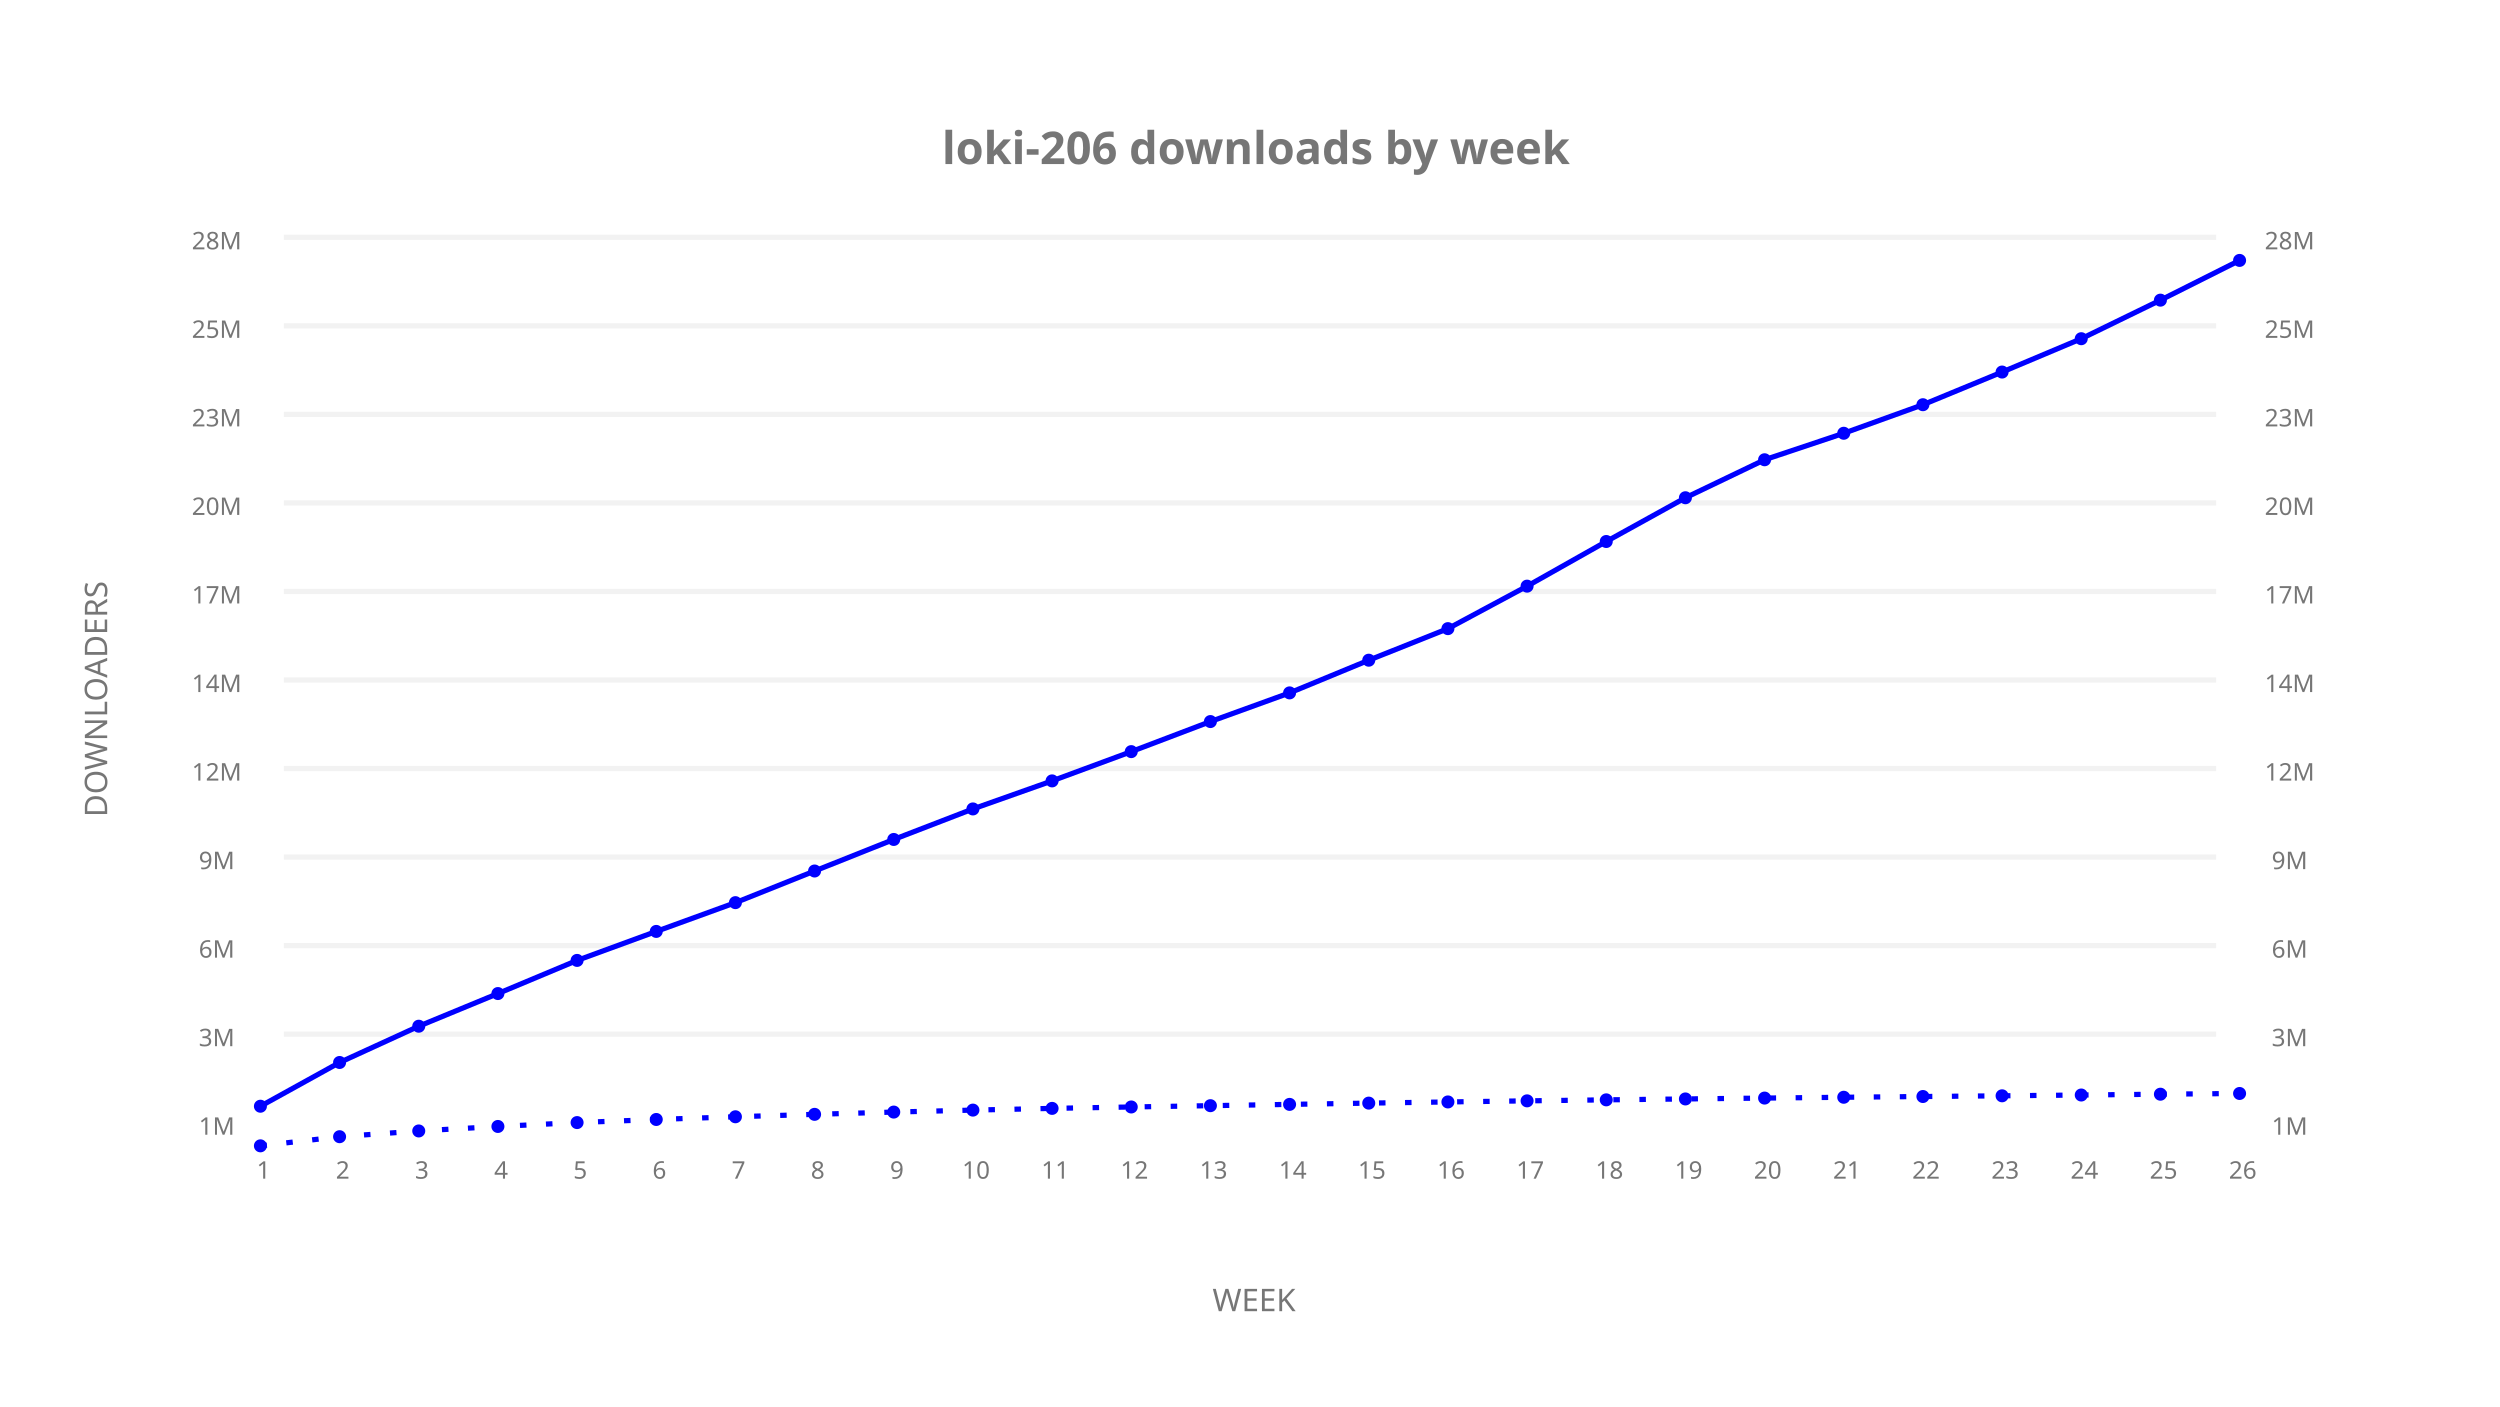
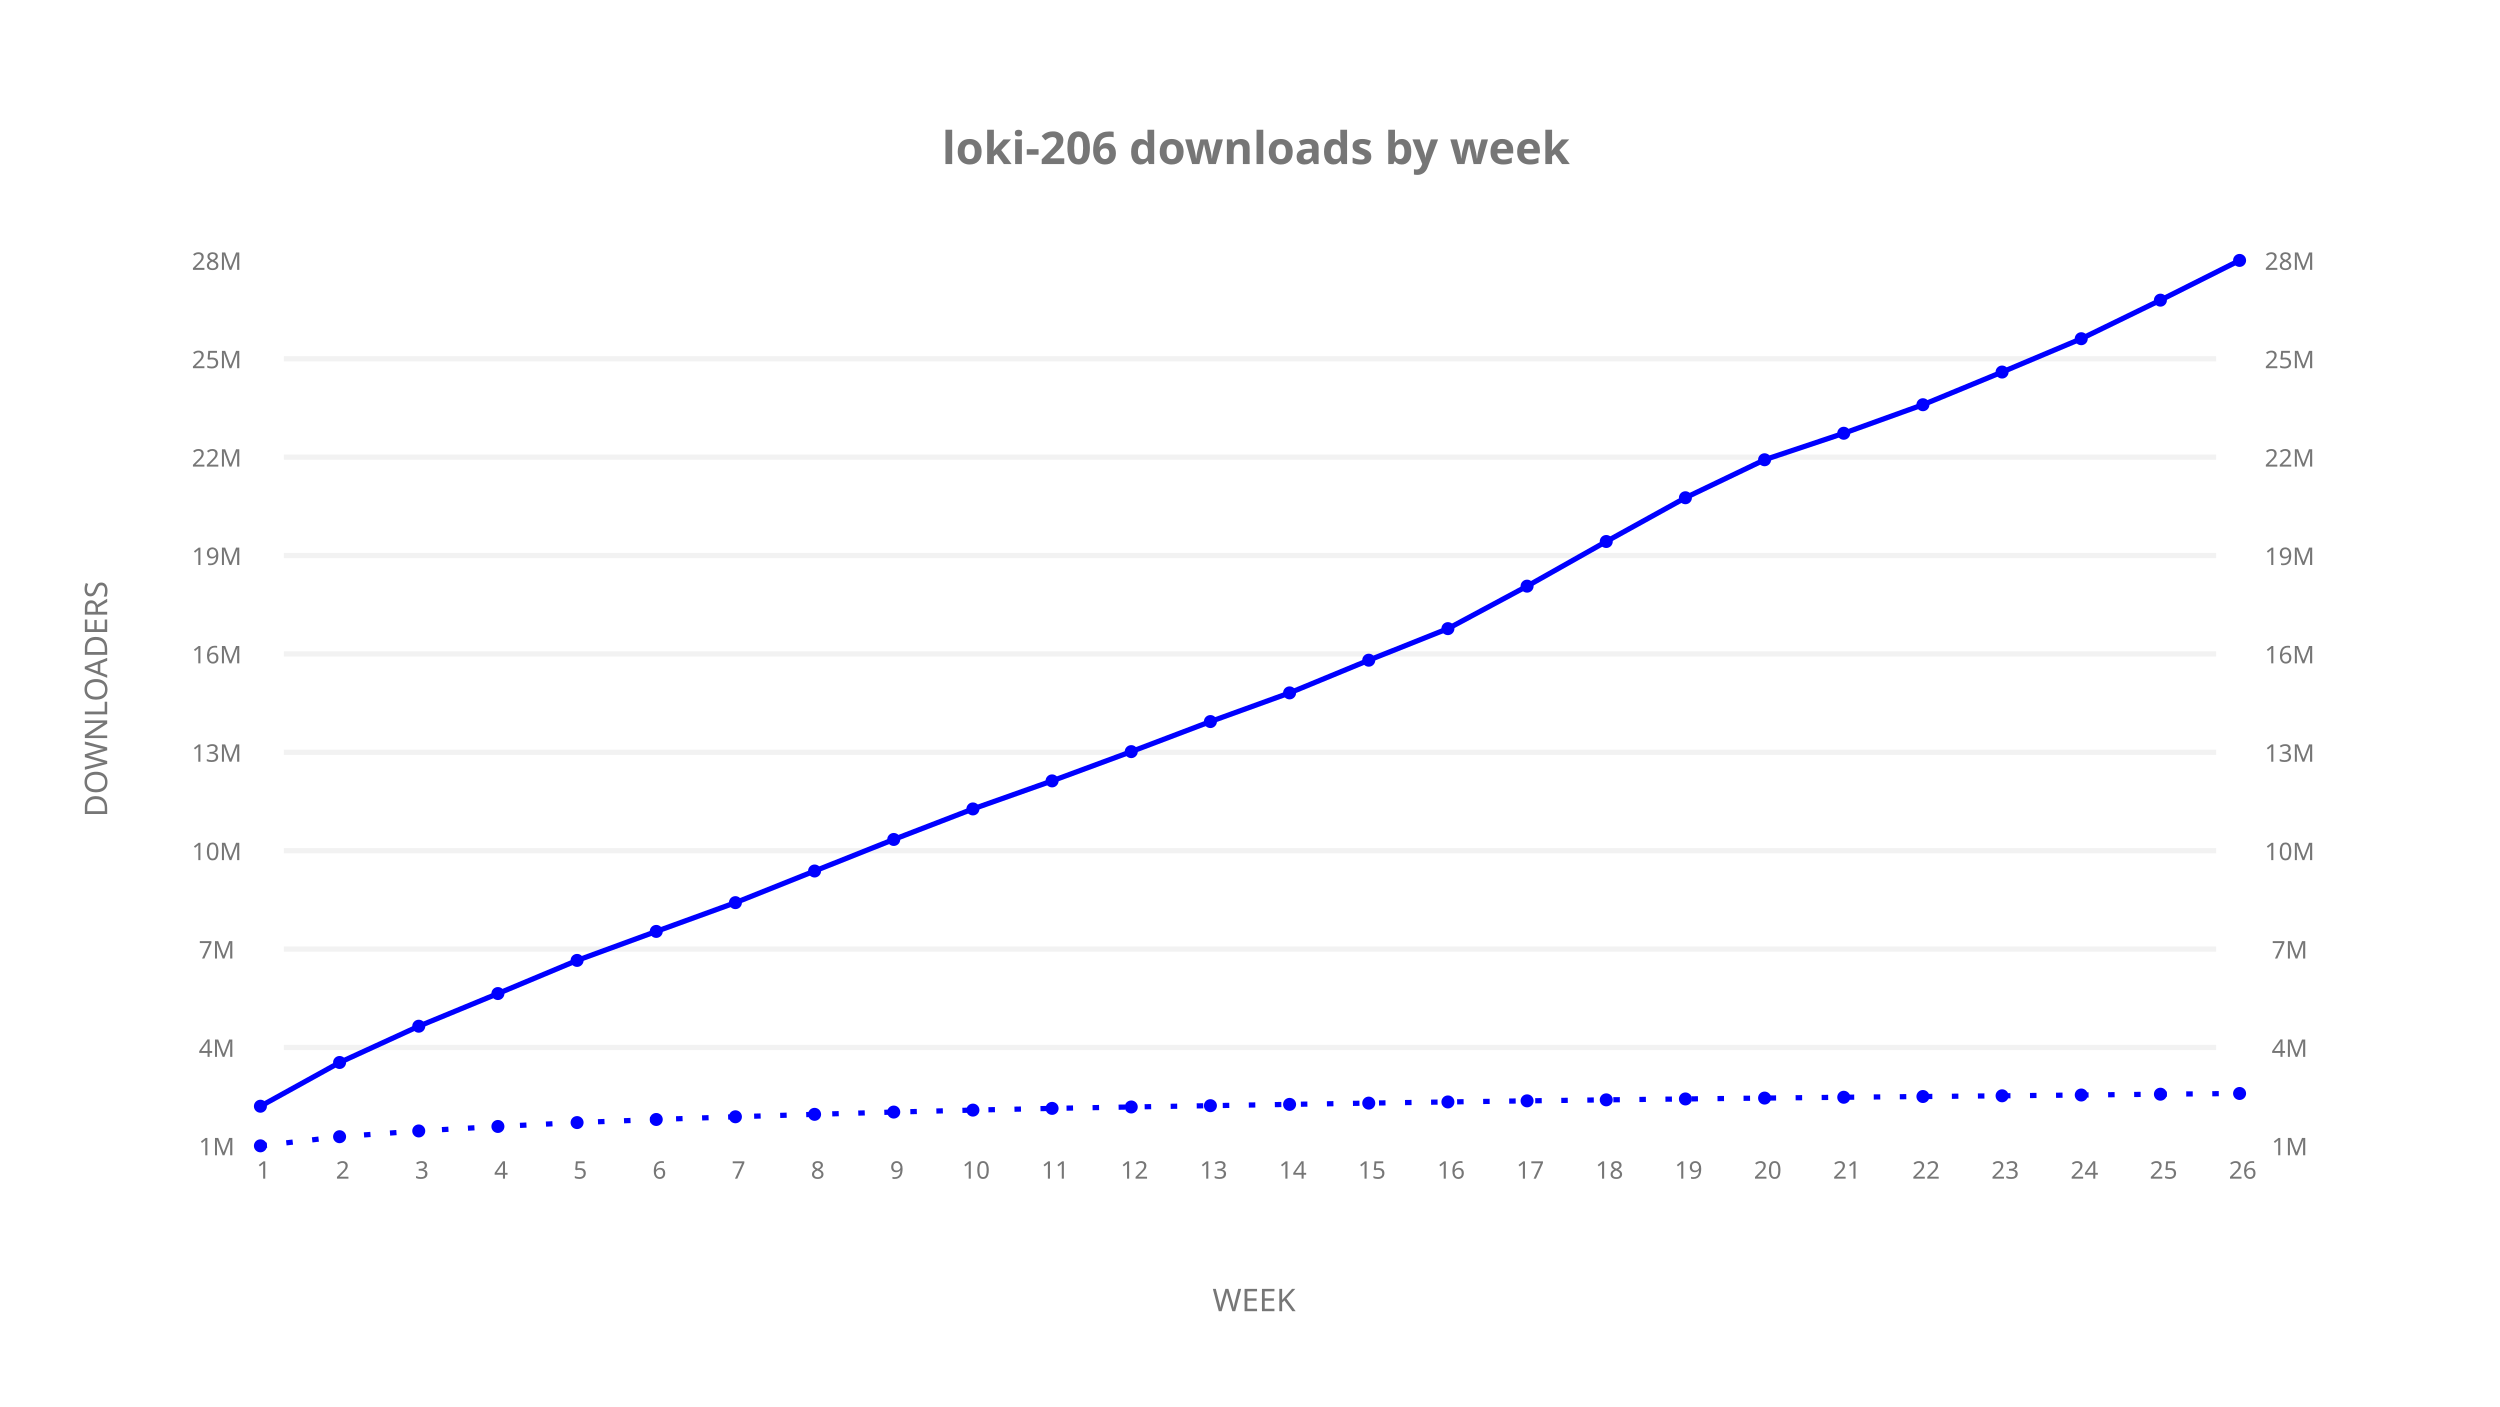
<svg xmlns="http://www.w3.org/2000/svg" xml:space="preserve" id="loki-206-downloads-by-week-loki-206-week" x="0px" y="0px" width="1920px" height="1080px" viewBox="0 0 1920 1080" enable-background="new 0 0 1920 1080" role="img">
  <g id="annotations">
    <text x="960" y="126" font-family="Atkinson Hyperlegible" font-size="26pt" text-anchor="middle" text-align="center" font-weight="600" font-style="normal" style="fill:rgb(118,118,118); fill-opacity:1; stroke:rgb(118,118,118); stroke-opacity:0; stroke-width:0.5"> loki-206 downloads by week</text>
    <g id="axes-lines">
      <text x="960" y="1007" font-family="Atkinson Hyperlegible" font-size="18pt" text-anchor="middle" text-align="center" font-weight="500" font-style="normal" style="fill:rgb(118,118,118); fill-opacity:1; stroke:rgb(118,118,118); stroke-opacity:0; stroke-width:0.5"> WEEK</text>
      <text x="73" y="540" font-family="Atkinson Hyperlegible" font-size="18pt" text-anchor="middle" text-align="center" dominant-baseline="central" font-weight="500" font-style="normal" style="fill:rgb(118,118,118); fill-opacity:1; stroke:rgb(118,118,118); stroke-opacity:0; stroke-width:0.5" transform="rotate(-90,73,540)"> DOWNLOADERS</text>
    </g>
    <g id="tic-y-label-lines">
-       <line x1="218" y1="794.242" x2="1702" y2="794.242" style="fill:rgb(0,0,255); fill-opacity:0; stroke:rgb(242,242,242); stroke-opacity:1; stroke-width:4" />
-       <line x1="218" y1="726.242" x2="1702" y2="726.242" style="fill:rgb(0,0,255); fill-opacity:0; stroke:rgb(242,242,242); stroke-opacity:1; stroke-width:4" />
-       <line x1="218" y1="658.242" x2="1702" y2="658.242" style="fill:rgb(0,0,255); fill-opacity:0; stroke:rgb(242,242,242); stroke-opacity:1; stroke-width:4" />
-       <line x1="218" y1="590.242" x2="1702" y2="590.242" style="fill:rgb(0,0,255); fill-opacity:0; stroke:rgb(242,242,242); stroke-opacity:1; stroke-width:4" />
-       <line x1="218" y1="522.242" x2="1702" y2="522.242" style="fill:rgb(0,0,255); fill-opacity:0; stroke:rgb(242,242,242); stroke-opacity:1; stroke-width:4" />
-       <line x1="218" y1="454.242" x2="1702" y2="454.242" style="fill:rgb(0,0,255); fill-opacity:0; stroke:rgb(242,242,242); stroke-opacity:1; stroke-width:4" />
-       <line x1="218" y1="386.242" x2="1702" y2="386.242" style="fill:rgb(0,0,255); fill-opacity:0; stroke:rgb(242,242,242); stroke-opacity:1; stroke-width:4" />
-       <line x1="218" y1="318.242" x2="1702" y2="318.242" style="fill:rgb(0,0,255); fill-opacity:0; stroke:rgb(242,242,242); stroke-opacity:1; stroke-width:4" />
-       <line x1="218" y1="250.242" x2="1702" y2="250.242" style="fill:rgb(0,0,255); fill-opacity:0; stroke:rgb(242,242,242); stroke-opacity:1; stroke-width:4" />
-       <line x1="218" y1="182.242" x2="1702" y2="182.242" style="fill:rgb(0,0,255); fill-opacity:0; stroke:rgb(242,242,242); stroke-opacity:1; stroke-width:4" />
+       <line x1="218" y1="804.444" x2="1702" y2="804.444" style="fill:rgb(0,0,255); fill-opacity:0; stroke:rgb(242,242,242); stroke-opacity:1; stroke-width:4" />
+       <line x1="218" y1="728.889" x2="1702" y2="728.889" style="fill:rgb(0,0,255); fill-opacity:0; stroke:rgb(242,242,242); stroke-opacity:1; stroke-width:4" />
+       <line x1="218" y1="653.333" x2="1702" y2="653.333" style="fill:rgb(0,0,255); fill-opacity:0; stroke:rgb(242,242,242); stroke-opacity:1; stroke-width:4" />
+       <line x1="218" y1="577.778" x2="1702" y2="577.778" style="fill:rgb(0,0,255); fill-opacity:0; stroke:rgb(242,242,242); stroke-opacity:1; stroke-width:4" />
+       <line x1="218" y1="502.222" x2="1702" y2="502.222" style="fill:rgb(0,0,255); fill-opacity:0; stroke:rgb(242,242,242); stroke-opacity:1; stroke-width:4" />
+       <line x1="218" y1="426.667" x2="1702" y2="426.667" style="fill:rgb(0,0,255); fill-opacity:0; stroke:rgb(242,242,242); stroke-opacity:1; stroke-width:4" />
+       <line x1="218" y1="351.111" x2="1702" y2="351.111" style="fill:rgb(0,0,255); fill-opacity:0; stroke:rgb(242,242,242); stroke-opacity:1; stroke-width:4" />
+       <line x1="218" y1="275.556" x2="1702" y2="275.556" style="fill:rgb(0,0,255); fill-opacity:0; stroke:rgb(242,242,242); stroke-opacity:1; stroke-width:4" />
    </g>
    <g id="tic-x-labels">
      <text x="200" y="898" font-family="Atkinson Hyperlegible" font-size="14pt" text-anchor="middle" text-align="center" dominant-baseline="central" font-weight="400" font-style="normal" style="fill:rgb(118,118,118); fill-opacity:1; stroke:rgb(118,118,118); stroke-opacity:0; stroke-width:0.5"> 1</text>
      <text x="260.8" y="898" font-family="Atkinson Hyperlegible" font-size="14pt" text-anchor="middle" text-align="center" dominant-baseline="central" font-weight="400" font-style="normal" style="fill:rgb(118,118,118); fill-opacity:1; stroke:rgb(118,118,118); stroke-opacity:0; stroke-width:0.5"> 2</text>
      <text x="321.6" y="898" font-family="Atkinson Hyperlegible" font-size="14pt" text-anchor="middle" text-align="center" dominant-baseline="central" font-weight="400" font-style="normal" style="fill:rgb(118,118,118); fill-opacity:1; stroke:rgb(118,118,118); stroke-opacity:0; stroke-width:0.5"> 3</text>
      <text x="382.4" y="898" font-family="Atkinson Hyperlegible" font-size="14pt" text-anchor="middle" text-align="center" dominant-baseline="central" font-weight="400" font-style="normal" style="fill:rgb(118,118,118); fill-opacity:1; stroke:rgb(118,118,118); stroke-opacity:0; stroke-width:0.5"> 4</text>
      <text x="443.2" y="898" font-family="Atkinson Hyperlegible" font-size="14pt" text-anchor="middle" text-align="center" dominant-baseline="central" font-weight="400" font-style="normal" style="fill:rgb(118,118,118); fill-opacity:1; stroke:rgb(118,118,118); stroke-opacity:0; stroke-width:0.5"> 5</text>
      <text x="504" y="898" font-family="Atkinson Hyperlegible" font-size="14pt" text-anchor="middle" text-align="center" dominant-baseline="central" font-weight="400" font-style="normal" style="fill:rgb(118,118,118); fill-opacity:1; stroke:rgb(118,118,118); stroke-opacity:0; stroke-width:0.5"> 6</text>
      <text x="564.8" y="898" font-family="Atkinson Hyperlegible" font-size="14pt" text-anchor="middle" text-align="center" dominant-baseline="central" font-weight="400" font-style="normal" style="fill:rgb(118,118,118); fill-opacity:1; stroke:rgb(118,118,118); stroke-opacity:0; stroke-width:0.5"> 7</text>
      <text x="625.6" y="898" font-family="Atkinson Hyperlegible" font-size="14pt" text-anchor="middle" text-align="center" dominant-baseline="central" font-weight="400" font-style="normal" style="fill:rgb(118,118,118); fill-opacity:1; stroke:rgb(118,118,118); stroke-opacity:0; stroke-width:0.5"> 8</text>
      <text x="686.4" y="898" font-family="Atkinson Hyperlegible" font-size="14pt" text-anchor="middle" text-align="center" dominant-baseline="central" font-weight="400" font-style="normal" style="fill:rgb(118,118,118); fill-opacity:1; stroke:rgb(118,118,118); stroke-opacity:0; stroke-width:0.5"> 9</text>
      <text x="747.2" y="898" font-family="Atkinson Hyperlegible" font-size="14pt" text-anchor="middle" text-align="center" dominant-baseline="central" font-weight="400" font-style="normal" style="fill:rgb(118,118,118); fill-opacity:1; stroke:rgb(118,118,118); stroke-opacity:0; stroke-width:0.5"> 10</text>
      <text x="808" y="898" font-family="Atkinson Hyperlegible" font-size="14pt" text-anchor="middle" text-align="center" dominant-baseline="central" font-weight="400" font-style="normal" style="fill:rgb(118,118,118); fill-opacity:1; stroke:rgb(118,118,118); stroke-opacity:0; stroke-width:0.5"> 11</text>
      <text x="868.8" y="898" font-family="Atkinson Hyperlegible" font-size="14pt" text-anchor="middle" text-align="center" dominant-baseline="central" font-weight="400" font-style="normal" style="fill:rgb(118,118,118); fill-opacity:1; stroke:rgb(118,118,118); stroke-opacity:0; stroke-width:0.5"> 12</text>
      <text x="929.6" y="898" font-family="Atkinson Hyperlegible" font-size="14pt" text-anchor="middle" text-align="center" dominant-baseline="central" font-weight="400" font-style="normal" style="fill:rgb(118,118,118); fill-opacity:1; stroke:rgb(118,118,118); stroke-opacity:0; stroke-width:0.5"> 13</text>
      <text x="990.4" y="898" font-family="Atkinson Hyperlegible" font-size="14pt" text-anchor="middle" text-align="center" dominant-baseline="central" font-weight="400" font-style="normal" style="fill:rgb(118,118,118); fill-opacity:1; stroke:rgb(118,118,118); stroke-opacity:0; stroke-width:0.5"> 14</text>
      <text x="1051.2" y="898" font-family="Atkinson Hyperlegible" font-size="14pt" text-anchor="middle" text-align="center" dominant-baseline="central" font-weight="400" font-style="normal" style="fill:rgb(118,118,118); fill-opacity:1; stroke:rgb(118,118,118); stroke-opacity:0; stroke-width:0.5"> 15</text>
      <text x="1112" y="898" font-family="Atkinson Hyperlegible" font-size="14pt" text-anchor="middle" text-align="center" dominant-baseline="central" font-weight="400" font-style="normal" style="fill:rgb(118,118,118); fill-opacity:1; stroke:rgb(118,118,118); stroke-opacity:0; stroke-width:0.5"> 16</text>
      <text x="1172.8" y="898" font-family="Atkinson Hyperlegible" font-size="14pt" text-anchor="middle" text-align="center" dominant-baseline="central" font-weight="400" font-style="normal" style="fill:rgb(118,118,118); fill-opacity:1; stroke:rgb(118,118,118); stroke-opacity:0; stroke-width:0.5"> 17</text>
      <text x="1233.6" y="898" font-family="Atkinson Hyperlegible" font-size="14pt" text-anchor="middle" text-align="center" dominant-baseline="central" font-weight="400" font-style="normal" style="fill:rgb(118,118,118); fill-opacity:1; stroke:rgb(118,118,118); stroke-opacity:0; stroke-width:0.5"> 18</text>
      <text x="1294.4" y="898" font-family="Atkinson Hyperlegible" font-size="14pt" text-anchor="middle" text-align="center" dominant-baseline="central" font-weight="400" font-style="normal" style="fill:rgb(118,118,118); fill-opacity:1; stroke:rgb(118,118,118); stroke-opacity:0; stroke-width:0.5"> 19</text>
      <text x="1355.2" y="898" font-family="Atkinson Hyperlegible" font-size="14pt" text-anchor="middle" text-align="center" dominant-baseline="central" font-weight="400" font-style="normal" style="fill:rgb(118,118,118); fill-opacity:1; stroke:rgb(118,118,118); stroke-opacity:0; stroke-width:0.5"> 20</text>
      <text x="1416" y="898" font-family="Atkinson Hyperlegible" font-size="14pt" text-anchor="middle" text-align="center" dominant-baseline="central" font-weight="400" font-style="normal" style="fill:rgb(118,118,118); fill-opacity:1; stroke:rgb(118,118,118); stroke-opacity:0; stroke-width:0.5"> 21</text>
      <text x="1476.8" y="898" font-family="Atkinson Hyperlegible" font-size="14pt" text-anchor="middle" text-align="center" dominant-baseline="central" font-weight="400" font-style="normal" style="fill:rgb(118,118,118); fill-opacity:1; stroke:rgb(118,118,118); stroke-opacity:0; stroke-width:0.5"> 22</text>
      <text x="1537.6" y="898" font-family="Atkinson Hyperlegible" font-size="14pt" text-anchor="middle" text-align="center" dominant-baseline="central" font-weight="400" font-style="normal" style="fill:rgb(118,118,118); fill-opacity:1; stroke:rgb(118,118,118); stroke-opacity:0; stroke-width:0.5"> 23</text>
      <text x="1598.4" y="898" font-family="Atkinson Hyperlegible" font-size="14pt" text-anchor="middle" text-align="center" dominant-baseline="central" font-weight="400" font-style="normal" style="fill:rgb(118,118,118); fill-opacity:1; stroke:rgb(118,118,118); stroke-opacity:0; stroke-width:0.5"> 24</text>
      <text x="1659.2" y="898" font-family="Atkinson Hyperlegible" font-size="14pt" text-anchor="middle" text-align="center" dominant-baseline="central" font-weight="400" font-style="normal" style="fill:rgb(118,118,118); fill-opacity:1; stroke:rgb(118,118,118); stroke-opacity:0; stroke-width:0.5"> 25</text>
      <text x="1720" y="898" font-family="Atkinson Hyperlegible" font-size="14pt" text-anchor="middle" text-align="center" dominant-baseline="central" font-weight="400" font-style="normal" style="fill:rgb(118,118,118); fill-opacity:1; stroke:rgb(118,118,118); stroke-opacity:0; stroke-width:0.5"> 26</text>
    </g>
    <g id="tic-y-labels">
-       <text x="164" y="864.242" font-family="Atkinson Hyperlegible" font-size="14pt" text-anchor="middle" text-align="center" dominant-baseline="central" font-weight="400" font-style="normal" style="fill:rgb(118,118,118); fill-opacity:1; stroke:rgb(118,118,118); stroke-opacity:0; stroke-width:0.5"> 1M</text>
-       <text x="1756" y="864.242" font-family="Atkinson Hyperlegible" font-size="14pt" text-anchor="middle" text-align="center" dominant-baseline="central" font-weight="400" font-style="normal" style="fill:rgb(118,118,118); fill-opacity:1; stroke:rgb(118,118,118); stroke-opacity:0; stroke-width:0.5"> 1M</text>
-       <text x="164" y="796.242" font-family="Atkinson Hyperlegible" font-size="14pt" text-anchor="middle" text-align="center" dominant-baseline="central" font-weight="400" font-style="normal" style="fill:rgb(118,118,118); fill-opacity:1; stroke:rgb(118,118,118); stroke-opacity:0; stroke-width:0.5"> 3M</text>
-       <text x="1756" y="796.242" font-family="Atkinson Hyperlegible" font-size="14pt" text-anchor="middle" text-align="center" dominant-baseline="central" font-weight="400" font-style="normal" style="fill:rgb(118,118,118); fill-opacity:1; stroke:rgb(118,118,118); stroke-opacity:0; stroke-width:0.5"> 3M</text>
-       <text x="164" y="728.242" font-family="Atkinson Hyperlegible" font-size="14pt" text-anchor="middle" text-align="center" dominant-baseline="central" font-weight="400" font-style="normal" style="fill:rgb(118,118,118); fill-opacity:1; stroke:rgb(118,118,118); stroke-opacity:0; stroke-width:0.5"> 6M</text>
-       <text x="1756" y="728.242" font-family="Atkinson Hyperlegible" font-size="14pt" text-anchor="middle" text-align="center" dominant-baseline="central" font-weight="400" font-style="normal" style="fill:rgb(118,118,118); fill-opacity:1; stroke:rgb(118,118,118); stroke-opacity:0; stroke-width:0.5"> 6M</text>
-       <text x="164" y="660.242" font-family="Atkinson Hyperlegible" font-size="14pt" text-anchor="middle" text-align="center" dominant-baseline="central" font-weight="400" font-style="normal" style="fill:rgb(118,118,118); fill-opacity:1; stroke:rgb(118,118,118); stroke-opacity:0; stroke-width:0.5"> 9M</text>
-       <text x="1756" y="660.242" font-family="Atkinson Hyperlegible" font-size="14pt" text-anchor="middle" text-align="center" dominant-baseline="central" font-weight="400" font-style="normal" style="fill:rgb(118,118,118); fill-opacity:1; stroke:rgb(118,118,118); stroke-opacity:0; stroke-width:0.5"> 9M</text>
-       <text x="164" y="592.242" font-family="Atkinson Hyperlegible" font-size="14pt" text-anchor="middle" text-align="center" dominant-baseline="central" font-weight="400" font-style="normal" style="fill:rgb(118,118,118); fill-opacity:1; stroke:rgb(118,118,118); stroke-opacity:0; stroke-width:0.5"> 12M</text>
-       <text x="1756" y="592.242" font-family="Atkinson Hyperlegible" font-size="14pt" text-anchor="middle" text-align="center" dominant-baseline="central" font-weight="400" font-style="normal" style="fill:rgb(118,118,118); fill-opacity:1; stroke:rgb(118,118,118); stroke-opacity:0; stroke-width:0.5"> 12M</text>
-       <text x="164" y="524.242" font-family="Atkinson Hyperlegible" font-size="14pt" text-anchor="middle" text-align="center" dominant-baseline="central" font-weight="400" font-style="normal" style="fill:rgb(118,118,118); fill-opacity:1; stroke:rgb(118,118,118); stroke-opacity:0; stroke-width:0.5"> 14M</text>
-       <text x="1756" y="524.242" font-family="Atkinson Hyperlegible" font-size="14pt" text-anchor="middle" text-align="center" dominant-baseline="central" font-weight="400" font-style="normal" style="fill:rgb(118,118,118); fill-opacity:1; stroke:rgb(118,118,118); stroke-opacity:0; stroke-width:0.5"> 14M</text>
-       <text x="164" y="456.242" font-family="Atkinson Hyperlegible" font-size="14pt" text-anchor="middle" text-align="center" dominant-baseline="central" font-weight="400" font-style="normal" style="fill:rgb(118,118,118); fill-opacity:1; stroke:rgb(118,118,118); stroke-opacity:0; stroke-width:0.5"> 17M</text>
-       <text x="1756" y="456.242" font-family="Atkinson Hyperlegible" font-size="14pt" text-anchor="middle" text-align="center" dominant-baseline="central" font-weight="400" font-style="normal" style="fill:rgb(118,118,118); fill-opacity:1; stroke:rgb(118,118,118); stroke-opacity:0; stroke-width:0.5"> 17M</text>
-       <text x="164" y="388.242" font-family="Atkinson Hyperlegible" font-size="14pt" text-anchor="middle" text-align="center" dominant-baseline="central" font-weight="400" font-style="normal" style="fill:rgb(118,118,118); fill-opacity:1; stroke:rgb(118,118,118); stroke-opacity:0; stroke-width:0.5"> 20M</text>
-       <text x="1756" y="388.242" font-family="Atkinson Hyperlegible" font-size="14pt" text-anchor="middle" text-align="center" dominant-baseline="central" font-weight="400" font-style="normal" style="fill:rgb(118,118,118); fill-opacity:1; stroke:rgb(118,118,118); stroke-opacity:0; stroke-width:0.5"> 20M</text>
-       <text x="164" y="320.242" font-family="Atkinson Hyperlegible" font-size="14pt" text-anchor="middle" text-align="center" dominant-baseline="central" font-weight="400" font-style="normal" style="fill:rgb(118,118,118); fill-opacity:1; stroke:rgb(118,118,118); stroke-opacity:0; stroke-width:0.5"> 23M</text>
-       <text x="1756" y="320.242" font-family="Atkinson Hyperlegible" font-size="14pt" text-anchor="middle" text-align="center" dominant-baseline="central" font-weight="400" font-style="normal" style="fill:rgb(118,118,118); fill-opacity:1; stroke:rgb(118,118,118); stroke-opacity:0; stroke-width:0.5"> 23M</text>
-       <text x="164" y="252.242" font-family="Atkinson Hyperlegible" font-size="14pt" text-anchor="middle" text-align="center" dominant-baseline="central" font-weight="400" font-style="normal" style="fill:rgb(118,118,118); fill-opacity:1; stroke:rgb(118,118,118); stroke-opacity:0; stroke-width:0.5"> 25M</text>
-       <text x="1756" y="252.242" font-family="Atkinson Hyperlegible" font-size="14pt" text-anchor="middle" text-align="center" dominant-baseline="central" font-weight="400" font-style="normal" style="fill:rgb(118,118,118); fill-opacity:1; stroke:rgb(118,118,118); stroke-opacity:0; stroke-width:0.5"> 25M</text>
-       <text x="164" y="184.242" font-family="Atkinson Hyperlegible" font-size="14pt" text-anchor="middle" text-align="center" dominant-baseline="central" font-weight="400" font-style="normal" style="fill:rgb(118,118,118); fill-opacity:1; stroke:rgb(118,118,118); stroke-opacity:0; stroke-width:0.5"> 28M</text>
-       <text x="1756" y="184.242" font-family="Atkinson Hyperlegible" font-size="14pt" text-anchor="middle" text-align="center" dominant-baseline="central" font-weight="400" font-style="normal" style="fill:rgb(118,118,118); fill-opacity:1; stroke:rgb(118,118,118); stroke-opacity:0; stroke-width:0.5"> 28M</text>
+       <text x="164" y="880" font-family="Atkinson Hyperlegible" font-size="14pt" text-anchor="middle" text-align="center" dominant-baseline="central" font-weight="400" font-style="normal" style="fill:rgb(118,118,118); fill-opacity:1; stroke:rgb(118,118,118); stroke-opacity:0; stroke-width:0.5"> 1M</text>
+       <text x="1756" y="880" font-family="Atkinson Hyperlegible" font-size="14pt" text-anchor="middle" text-align="center" dominant-baseline="central" font-weight="400" font-style="normal" style="fill:rgb(118,118,118); fill-opacity:1; stroke:rgb(118,118,118); stroke-opacity:0; stroke-width:0.5"> 1M</text>
+       <text x="164" y="804.444" font-family="Atkinson Hyperlegible" font-size="14pt" text-anchor="middle" text-align="center" dominant-baseline="central" font-weight="400" font-style="normal" style="fill:rgb(118,118,118); fill-opacity:1; stroke:rgb(118,118,118); stroke-opacity:0; stroke-width:0.5"> 4M</text>
+       <text x="1756" y="804.444" font-family="Atkinson Hyperlegible" font-size="14pt" text-anchor="middle" text-align="center" dominant-baseline="central" font-weight="400" font-style="normal" style="fill:rgb(118,118,118); fill-opacity:1; stroke:rgb(118,118,118); stroke-opacity:0; stroke-width:0.5"> 4M</text>
+       <text x="164" y="728.889" font-family="Atkinson Hyperlegible" font-size="14pt" text-anchor="middle" text-align="center" dominant-baseline="central" font-weight="400" font-style="normal" style="fill:rgb(118,118,118); fill-opacity:1; stroke:rgb(118,118,118); stroke-opacity:0; stroke-width:0.5"> 7M</text>
+       <text x="1756" y="728.889" font-family="Atkinson Hyperlegible" font-size="14pt" text-anchor="middle" text-align="center" dominant-baseline="central" font-weight="400" font-style="normal" style="fill:rgb(118,118,118); fill-opacity:1; stroke:rgb(118,118,118); stroke-opacity:0; stroke-width:0.5"> 7M</text>
+       <text x="164" y="653.333" font-family="Atkinson Hyperlegible" font-size="14pt" text-anchor="middle" text-align="center" dominant-baseline="central" font-weight="400" font-style="normal" style="fill:rgb(118,118,118); fill-opacity:1; stroke:rgb(118,118,118); stroke-opacity:0; stroke-width:0.5"> 10M</text>
+       <text x="1756" y="653.333" font-family="Atkinson Hyperlegible" font-size="14pt" text-anchor="middle" text-align="center" dominant-baseline="central" font-weight="400" font-style="normal" style="fill:rgb(118,118,118); fill-opacity:1; stroke:rgb(118,118,118); stroke-opacity:0; stroke-width:0.5"> 10M</text>
+       <text x="164" y="577.778" font-family="Atkinson Hyperlegible" font-size="14pt" text-anchor="middle" text-align="center" dominant-baseline="central" font-weight="400" font-style="normal" style="fill:rgb(118,118,118); fill-opacity:1; stroke:rgb(118,118,118); stroke-opacity:0; stroke-width:0.5"> 13M</text>
+       <text x="1756" y="577.778" font-family="Atkinson Hyperlegible" font-size="14pt" text-anchor="middle" text-align="center" dominant-baseline="central" font-weight="400" font-style="normal" style="fill:rgb(118,118,118); fill-opacity:1; stroke:rgb(118,118,118); stroke-opacity:0; stroke-width:0.5"> 13M</text>
+       <text x="164" y="502.222" font-family="Atkinson Hyperlegible" font-size="14pt" text-anchor="middle" text-align="center" dominant-baseline="central" font-weight="400" font-style="normal" style="fill:rgb(118,118,118); fill-opacity:1; stroke:rgb(118,118,118); stroke-opacity:0; stroke-width:0.5"> 16M</text>
+       <text x="1756" y="502.222" font-family="Atkinson Hyperlegible" font-size="14pt" text-anchor="middle" text-align="center" dominant-baseline="central" font-weight="400" font-style="normal" style="fill:rgb(118,118,118); fill-opacity:1; stroke:rgb(118,118,118); stroke-opacity:0; stroke-width:0.5"> 16M</text>
+       <text x="164" y="426.667" font-family="Atkinson Hyperlegible" font-size="14pt" text-anchor="middle" text-align="center" dominant-baseline="central" font-weight="400" font-style="normal" style="fill:rgb(118,118,118); fill-opacity:1; stroke:rgb(118,118,118); stroke-opacity:0; stroke-width:0.5"> 19M</text>
+       <text x="1756" y="426.667" font-family="Atkinson Hyperlegible" font-size="14pt" text-anchor="middle" text-align="center" dominant-baseline="central" font-weight="400" font-style="normal" style="fill:rgb(118,118,118); fill-opacity:1; stroke:rgb(118,118,118); stroke-opacity:0; stroke-width:0.5"> 19M</text>
+       <text x="164" y="351.111" font-family="Atkinson Hyperlegible" font-size="14pt" text-anchor="middle" text-align="center" dominant-baseline="central" font-weight="400" font-style="normal" style="fill:rgb(118,118,118); fill-opacity:1; stroke:rgb(118,118,118); stroke-opacity:0; stroke-width:0.5"> 22M</text>
+       <text x="1756" y="351.111" font-family="Atkinson Hyperlegible" font-size="14pt" text-anchor="middle" text-align="center" dominant-baseline="central" font-weight="400" font-style="normal" style="fill:rgb(118,118,118); fill-opacity:1; stroke:rgb(118,118,118); stroke-opacity:0; stroke-width:0.5"> 22M</text>
+       <text x="164" y="275.556" font-family="Atkinson Hyperlegible" font-size="14pt" text-anchor="middle" text-align="center" dominant-baseline="central" font-weight="400" font-style="normal" style="fill:rgb(118,118,118); fill-opacity:1; stroke:rgb(118,118,118); stroke-opacity:0; stroke-width:0.5"> 25M</text>
+       <text x="1756" y="275.556" font-family="Atkinson Hyperlegible" font-size="14pt" text-anchor="middle" text-align="center" dominant-baseline="central" font-weight="400" font-style="normal" style="fill:rgb(118,118,118); fill-opacity:1; stroke:rgb(118,118,118); stroke-opacity:0; stroke-width:0.5"> 25M</text>
+       <text x="164" y="200" font-family="Atkinson Hyperlegible" font-size="14pt" text-anchor="middle" text-align="center" dominant-baseline="central" font-weight="400" font-style="normal" style="fill:rgb(118,118,118); fill-opacity:1; stroke:rgb(118,118,118); stroke-opacity:0; stroke-width:0.5"> 28M</text>
+       <text x="1756" y="200" font-family="Atkinson Hyperlegible" font-size="14pt" text-anchor="middle" text-align="center" dominant-baseline="central" font-weight="400" font-style="normal" style="fill:rgb(118,118,118); fill-opacity:1; stroke:rgb(118,118,118); stroke-opacity:0; stroke-width:0.5"> 28M</text>
    </g>
  </g>
  <g id="polyline-loki-206 downloads by week">
    <polyline points="200,849.585 260.8,815.987 321.6,788.137 382.4,763.048 443.2,737.598 504,715.331 564.8,693.233 625.6,668.933 686.4,644.704 747.2,621.263 808,599.727 868.8,577.25 929.6,554.156 990.4,532.137 1051.2,507.038 1112,482.792 1172.8,450.165 1233.6,415.874 1294.4,382.271 1355.2,353.095 1416,332.745 1476.8,310.824 1537.6,285.732 1598.4,260.127 1659.2,230.519 1720,200 " style="fill:rgb(0,0,255); fill-opacity:0; stroke:rgb(0,0,255); stroke-opacity:1; stroke-width:4" />
  </g>
  <g id="markers-loki-206 downloads by week">
    <circle cx="200" cy="849.585" r="5" style="fill:rgb(0,0,255); fill-opacity:1; stroke:rgb(0,0,255); stroke-opacity:0; stroke-width:4">
</circle>
    <circle cx="260.8" cy="815.987" r="5" style="fill:rgb(0,0,255); fill-opacity:1; stroke:rgb(0,0,255); stroke-opacity:0; stroke-width:4">
</circle>
    <circle cx="321.6" cy="788.137" r="5" style="fill:rgb(0,0,255); fill-opacity:1; stroke:rgb(0,0,255); stroke-opacity:0; stroke-width:4">
</circle>
    <circle cx="382.4" cy="763.048" r="5" style="fill:rgb(0,0,255); fill-opacity:1; stroke:rgb(0,0,255); stroke-opacity:0; stroke-width:4">
</circle>
    <circle cx="443.2" cy="737.598" r="5" style="fill:rgb(0,0,255); fill-opacity:1; stroke:rgb(0,0,255); stroke-opacity:0; stroke-width:4">
</circle>
    <circle cx="504" cy="715.331" r="5" style="fill:rgb(0,0,255); fill-opacity:1; stroke:rgb(0,0,255); stroke-opacity:0; stroke-width:4">
</circle>
    <circle cx="564.8" cy="693.233" r="5" style="fill:rgb(0,0,255); fill-opacity:1; stroke:rgb(0,0,255); stroke-opacity:0; stroke-width:4">
</circle>
    <circle cx="625.6" cy="668.933" r="5" style="fill:rgb(0,0,255); fill-opacity:1; stroke:rgb(0,0,255); stroke-opacity:0; stroke-width:4">
</circle>
    <circle cx="686.4" cy="644.704" r="5" style="fill:rgb(0,0,255); fill-opacity:1; stroke:rgb(0,0,255); stroke-opacity:0; stroke-width:4">
</circle>
    <circle cx="747.2" cy="621.263" r="5" style="fill:rgb(0,0,255); fill-opacity:1; stroke:rgb(0,0,255); stroke-opacity:0; stroke-width:4">
</circle>
    <circle cx="808" cy="599.727" r="5" style="fill:rgb(0,0,255); fill-opacity:1; stroke:rgb(0,0,255); stroke-opacity:0; stroke-width:4">
</circle>
    <circle cx="868.8" cy="577.25" r="5" style="fill:rgb(0,0,255); fill-opacity:1; stroke:rgb(0,0,255); stroke-opacity:0; stroke-width:4">
</circle>
    <circle cx="929.6" cy="554.156" r="5" style="fill:rgb(0,0,255); fill-opacity:1; stroke:rgb(0,0,255); stroke-opacity:0; stroke-width:4">
</circle>
    <circle cx="990.4" cy="532.137" r="5" style="fill:rgb(0,0,255); fill-opacity:1; stroke:rgb(0,0,255); stroke-opacity:0; stroke-width:4">
</circle>
    <circle cx="1051.2" cy="507.038" r="5" style="fill:rgb(0,0,255); fill-opacity:1; stroke:rgb(0,0,255); stroke-opacity:0; stroke-width:4">
</circle>
    <circle cx="1112" cy="482.792" r="5" style="fill:rgb(0,0,255); fill-opacity:1; stroke:rgb(0,0,255); stroke-opacity:0; stroke-width:4">
</circle>
    <circle cx="1172.8" cy="450.165" r="5" style="fill:rgb(0,0,255); fill-opacity:1; stroke:rgb(0,0,255); stroke-opacity:0; stroke-width:4">
</circle>
    <circle cx="1233.6" cy="415.874" r="5" style="fill:rgb(0,0,255); fill-opacity:1; stroke:rgb(0,0,255); stroke-opacity:0; stroke-width:4">
</circle>
    <circle cx="1294.4" cy="382.271" r="5" style="fill:rgb(0,0,255); fill-opacity:1; stroke:rgb(0,0,255); stroke-opacity:0; stroke-width:4">
</circle>
    <circle cx="1355.2" cy="353.095" r="5" style="fill:rgb(0,0,255); fill-opacity:1; stroke:rgb(0,0,255); stroke-opacity:0; stroke-width:4">
</circle>
    <circle cx="1416" cy="332.745" r="5" style="fill:rgb(0,0,255); fill-opacity:1; stroke:rgb(0,0,255); stroke-opacity:0; stroke-width:4">
</circle>
    <circle cx="1476.8" cy="310.824" r="5" style="fill:rgb(0,0,255); fill-opacity:1; stroke:rgb(0,0,255); stroke-opacity:0; stroke-width:4">
</circle>
    <circle cx="1537.6" cy="285.732" r="5" style="fill:rgb(0,0,255); fill-opacity:1; stroke:rgb(0,0,255); stroke-opacity:0; stroke-width:4">
</circle>
    <circle cx="1598.4" cy="260.127" r="5" style="fill:rgb(0,0,255); fill-opacity:1; stroke:rgb(0,0,255); stroke-opacity:0; stroke-width:4">
</circle>
    <circle cx="1659.2" cy="230.519" r="5" style="fill:rgb(0,0,255); fill-opacity:1; stroke:rgb(0,0,255); stroke-opacity:0; stroke-width:4">
</circle>
    <circle cx="1720" cy="200" r="5" style="fill:rgb(0,0,255); fill-opacity:1; stroke:rgb(0,0,255); stroke-opacity:0; stroke-width:4">
</circle>
  </g>
  <g id="polyline-loki-206 downloads by week uploaders">
    <polyline points="200,880 260.8,872.984 321.6,868.573 382.4,865.123 443.2,862.141 504,859.761 564.8,857.68 625.6,855.818 686.4,854.071 747.2,852.563 808,851.241 868.8,850.156 929.6,849.16 990.4,848.169 1051.2,847.198 1112,846.291 1172.8,845.454 1233.6,844.685 1294.4,843.991 1355.2,843.321 1416,842.695 1476.8,842.124 1537.6,841.58 1598.4,840.97 1659.2,840.352 1720,839.792 " stroke-dasharray="5 15" style="fill:rgb(0,0,255); fill-opacity:0; stroke:rgb(0,0,255); stroke-opacity:1; stroke-width:4" />
  </g>
  <g id="markers-loki-206 downloads by week uploaders">
    <circle cx="200" cy="880" r="5" style="fill:rgb(0,0,255); fill-opacity:1; stroke:rgb(0,0,255); stroke-opacity:0; stroke-width:4">
</circle>
    <circle cx="260.8" cy="872.984" r="5" style="fill:rgb(0,0,255); fill-opacity:1; stroke:rgb(0,0,255); stroke-opacity:0; stroke-width:4">
</circle>
    <circle cx="321.6" cy="868.573" r="5" style="fill:rgb(0,0,255); fill-opacity:1; stroke:rgb(0,0,255); stroke-opacity:0; stroke-width:4">
</circle>
    <circle cx="382.4" cy="865.123" r="5" style="fill:rgb(0,0,255); fill-opacity:1; stroke:rgb(0,0,255); stroke-opacity:0; stroke-width:4">
</circle>
    <circle cx="443.2" cy="862.141" r="5" style="fill:rgb(0,0,255); fill-opacity:1; stroke:rgb(0,0,255); stroke-opacity:0; stroke-width:4">
</circle>
    <circle cx="504" cy="859.761" r="5" style="fill:rgb(0,0,255); fill-opacity:1; stroke:rgb(0,0,255); stroke-opacity:0; stroke-width:4">
</circle>
    <circle cx="564.8" cy="857.68" r="5" style="fill:rgb(0,0,255); fill-opacity:1; stroke:rgb(0,0,255); stroke-opacity:0; stroke-width:4">
</circle>
    <circle cx="625.6" cy="855.818" r="5" style="fill:rgb(0,0,255); fill-opacity:1; stroke:rgb(0,0,255); stroke-opacity:0; stroke-width:4">
</circle>
    <circle cx="686.4" cy="854.071" r="5" style="fill:rgb(0,0,255); fill-opacity:1; stroke:rgb(0,0,255); stroke-opacity:0; stroke-width:4">
</circle>
    <circle cx="747.2" cy="852.563" r="5" style="fill:rgb(0,0,255); fill-opacity:1; stroke:rgb(0,0,255); stroke-opacity:0; stroke-width:4">
</circle>
    <circle cx="808" cy="851.241" r="5" style="fill:rgb(0,0,255); fill-opacity:1; stroke:rgb(0,0,255); stroke-opacity:0; stroke-width:4">
</circle>
    <circle cx="868.8" cy="850.156" r="5" style="fill:rgb(0,0,255); fill-opacity:1; stroke:rgb(0,0,255); stroke-opacity:0; stroke-width:4">
</circle>
    <circle cx="929.6" cy="849.16" r="5" style="fill:rgb(0,0,255); fill-opacity:1; stroke:rgb(0,0,255); stroke-opacity:0; stroke-width:4">
</circle>
    <circle cx="990.4" cy="848.169" r="5" style="fill:rgb(0,0,255); fill-opacity:1; stroke:rgb(0,0,255); stroke-opacity:0; stroke-width:4">
</circle>
    <circle cx="1051.2" cy="847.198" r="5" style="fill:rgb(0,0,255); fill-opacity:1; stroke:rgb(0,0,255); stroke-opacity:0; stroke-width:4">
</circle>
    <circle cx="1112" cy="846.291" r="5" style="fill:rgb(0,0,255); fill-opacity:1; stroke:rgb(0,0,255); stroke-opacity:0; stroke-width:4">
</circle>
    <circle cx="1172.8" cy="845.454" r="5" style="fill:rgb(0,0,255); fill-opacity:1; stroke:rgb(0,0,255); stroke-opacity:0; stroke-width:4">
</circle>
    <circle cx="1233.6" cy="844.685" r="5" style="fill:rgb(0,0,255); fill-opacity:1; stroke:rgb(0,0,255); stroke-opacity:0; stroke-width:4">
</circle>
    <circle cx="1294.4" cy="843.991" r="5" style="fill:rgb(0,0,255); fill-opacity:1; stroke:rgb(0,0,255); stroke-opacity:0; stroke-width:4">
</circle>
    <circle cx="1355.2" cy="843.321" r="5" style="fill:rgb(0,0,255); fill-opacity:1; stroke:rgb(0,0,255); stroke-opacity:0; stroke-width:4">
</circle>
    <circle cx="1416" cy="842.695" r="5" style="fill:rgb(0,0,255); fill-opacity:1; stroke:rgb(0,0,255); stroke-opacity:0; stroke-width:4">
</circle>
    <circle cx="1476.8" cy="842.124" r="5" style="fill:rgb(0,0,255); fill-opacity:1; stroke:rgb(0,0,255); stroke-opacity:0; stroke-width:4">
</circle>
    <circle cx="1537.6" cy="841.58" r="5" style="fill:rgb(0,0,255); fill-opacity:1; stroke:rgb(0,0,255); stroke-opacity:0; stroke-width:4">
</circle>
    <circle cx="1598.4" cy="840.97" r="5" style="fill:rgb(0,0,255); fill-opacity:1; stroke:rgb(0,0,255); stroke-opacity:0; stroke-width:4">
</circle>
    <circle cx="1659.2" cy="840.352" r="5" style="fill:rgb(0,0,255); fill-opacity:1; stroke:rgb(0,0,255); stroke-opacity:0; stroke-width:4">
</circle>
    <circle cx="1720" cy="839.792" r="5" style="fill:rgb(0,0,255); fill-opacity:1; stroke:rgb(0,0,255); stroke-opacity:0; stroke-width:4">
</circle>
  </g>
</svg>
